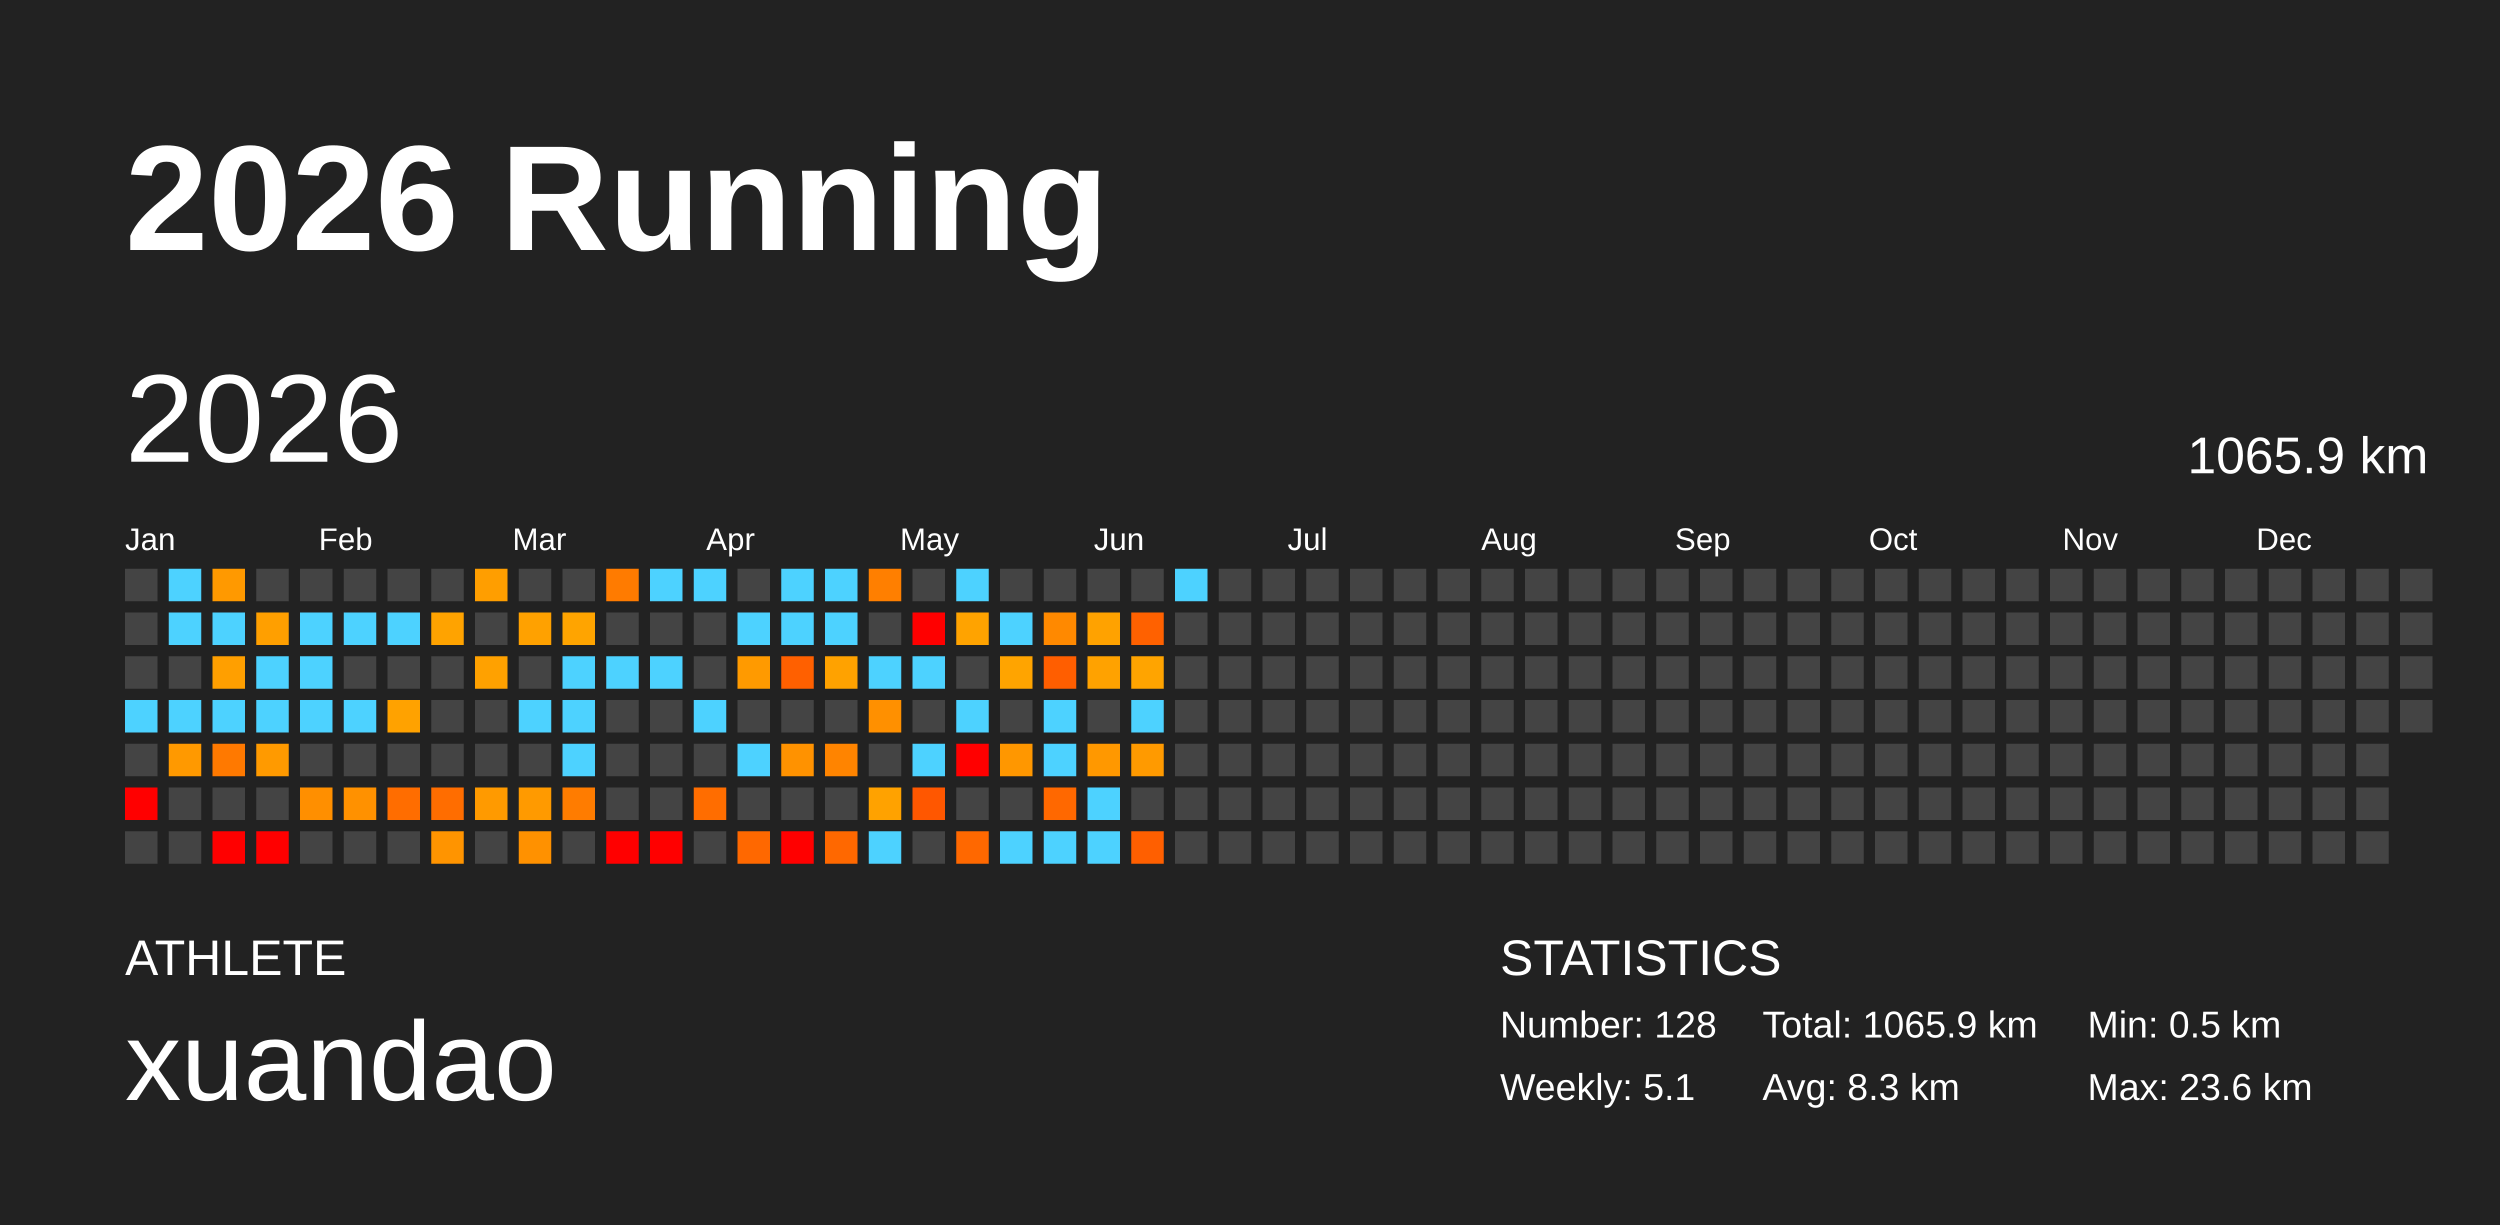
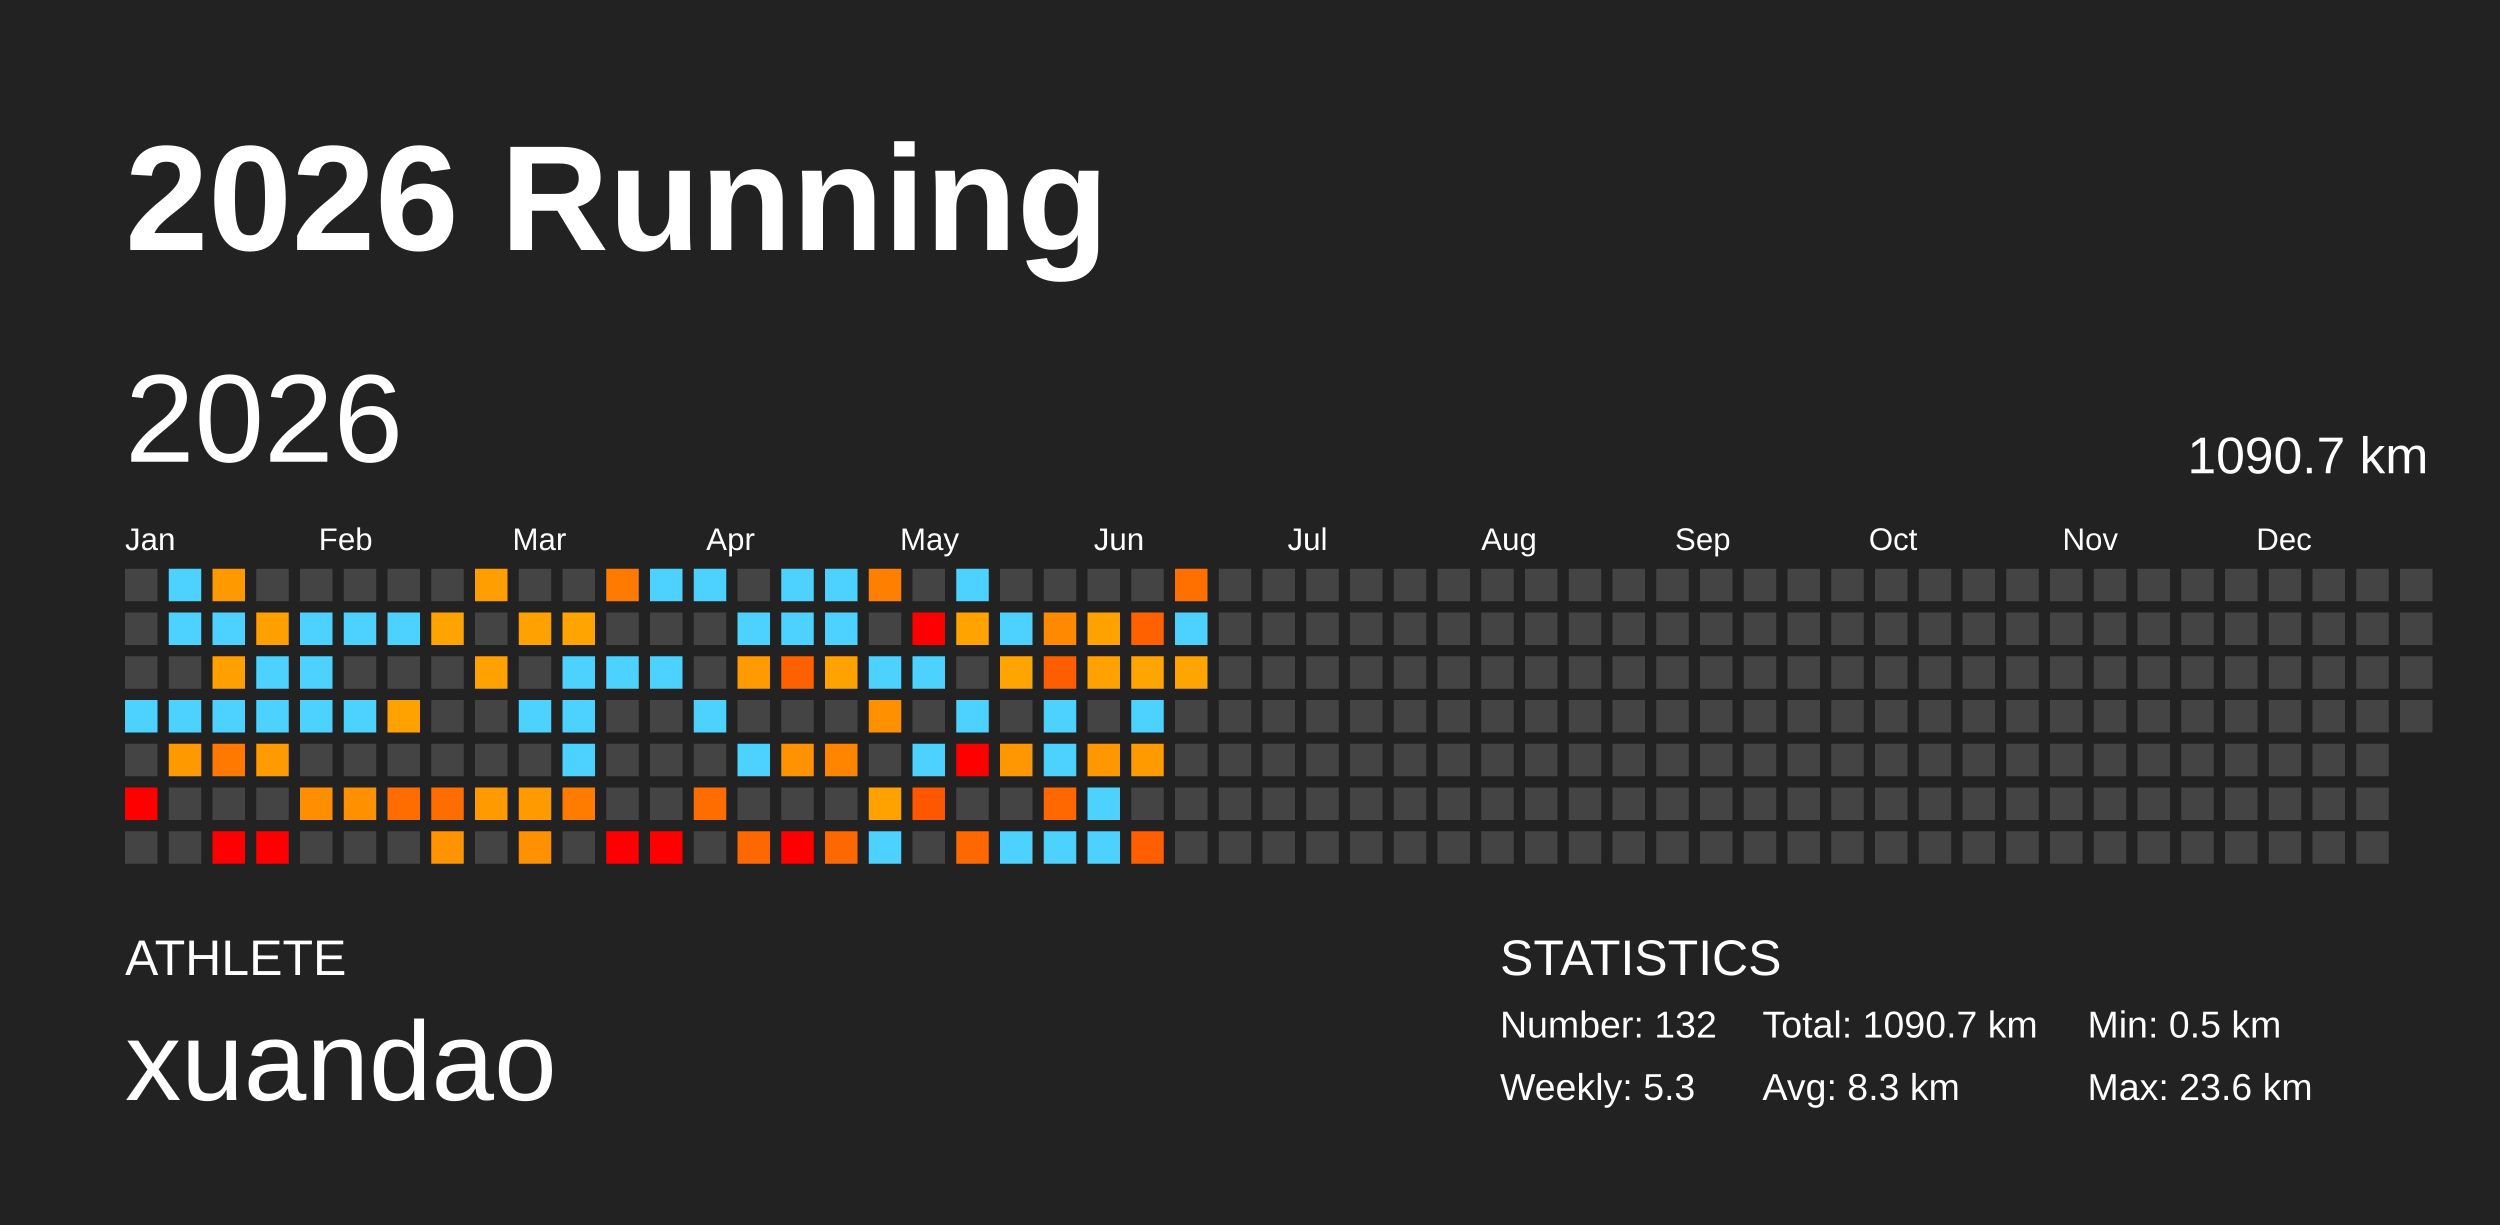
<svg xmlns="http://www.w3.org/2000/svg" baseProfile="full" height="98mm" version="1.1" viewBox="0,0,200,98" width="200mm">
  <defs />
  <rect fill="#222222" height="98" width="200" x="0" y="0" />
  <text fill="#FFFFFF" style="font-size:12px; font-family:Arial; font-weight:bold;" x="10" y="20">2026 Running</text>
  <text fill="#FFFFFF" style="font-size:4px; font-family:Arial" x="10" y="78">ATHLETE</text>
  <text fill="#FFFFFF" style="font-size:9px; font-family:Arial" x="10" y="88">xuandao</text>
  <text fill="#FFFFFF" style="font-size:4px; font-family:Arial" x="120" y="78">STATISTICS</text>
-   <text fill="#FFFFFF" style="font-size:3px; font-family:Arial" x="120" y="83">Number: 128</text>
-   <text fill="#FFFFFF" style="font-size:3px; font-family:Arial" x="120" y="88">Weekly: 5.1</text>
-   <text fill="#FFFFFF" style="font-size:3px; font-family:Arial" x="141" y="83">Total: 1065.9 km</text>
+   <text fill="#FFFFFF" style="font-size:3px; font-family:Arial" x="120" y="83">Number: 132</text>
+   <text fill="#FFFFFF" style="font-size:3px; font-family:Arial" x="120" y="88">Weekly: 5.3</text>
+   <text fill="#FFFFFF" style="font-size:3px; font-family:Arial" x="141" y="83">Total: 1090.7 km</text>
  <text fill="#FFFFFF" style="font-size:3px; font-family:Arial" x="141" y="88">Avg: 8.3 km</text>
  <text fill="#FFFFFF" style="font-size:3px; font-family:Arial" x="167" y="83">Min: 0.5 km</text>
  <text fill="#FFFFFF" style="font-size:3px; font-family:Arial" x="167" y="88">Max: 23.6 km</text>
  <text dominant-baseline="hanging" fill="#FFFFFF" style="font-size:10.0px; font-family:Arial;" x="10" y="30">2026</text>
-   <text dominant-baseline="hanging" fill="#FFFFFF" style="font-size:4.125px; font-family:Arial;" x="175" y="35">1065.9 km</text>
+   <text dominant-baseline="hanging" fill="#FFFFFF" style="font-size:4.125px; font-family:Arial;" x="175" y="35">1090.7 km</text>
  <text fill="#FFFFFF" style="font-size:2.5px; font-family:Arial" x="10.0" y="44">Jan</text>
  <text fill="#FFFFFF" style="font-size:2.5px; font-family:Arial" x="25.5" y="44">Feb</text>
  <text fill="#FFFFFF" style="font-size:2.5px; font-family:Arial" x="41.0" y="44">Mar</text>
  <text fill="#FFFFFF" style="font-size:2.5px; font-family:Arial" x="56.5" y="44">Apr</text>
  <text fill="#FFFFFF" style="font-size:2.5px; font-family:Arial" x="72.0" y="44">May</text>
  <text fill="#FFFFFF" style="font-size:2.5px; font-family:Arial" x="87.5" y="44">Jun</text>
  <text fill="#FFFFFF" style="font-size:2.5px; font-family:Arial" x="103.0" y="44">Jul</text>
  <text fill="#FFFFFF" style="font-size:2.5px; font-family:Arial" x="118.5" y="44">Aug</text>
  <text fill="#FFFFFF" style="font-size:2.5px; font-family:Arial" x="134.0" y="44">Sep</text>
  <text fill="#FFFFFF" style="font-size:2.5px; font-family:Arial" x="149.5" y="44">Oct</text>
  <text fill="#FFFFFF" style="font-size:2.5px; font-family:Arial" x="165.0" y="44">Nov</text>
  <text fill="#FFFFFF" style="font-size:2.5px; font-family:Arial" x="180.5" y="44">Dec</text>
  <rect fill="#444444" height="2.6" width="2.6" x="10.0" y="45.5" />
  <rect fill="#444444" height="2.6" width="2.6" x="10.0" y="49.0" />
  <rect fill="#444444" height="2.6" width="2.6" x="10.0" y="52.5" />
  <rect fill="#4dd2ff" height="2.6" width="2.6" x="10.0" y="56.0" />
  <rect fill="#444444" height="2.6" width="2.6" x="10.0" y="59.5" />
  <rect fill="red" height="2.6" width="2.6" x="10.0" y="63.0" />
  <rect fill="#444444" height="2.6" width="2.6" x="10.0" y="66.5" />
  <rect fill="#4dd2ff" height="2.6" width="2.6" x="13.5" y="45.5" />
  <rect fill="#4dd2ff" height="2.6" width="2.6" x="13.5" y="49.0" />
  <rect fill="#444444" height="2.6" width="2.6" x="13.5" y="52.5" />
  <rect fill="#4dd2ff" height="2.6" width="2.6" x="13.5" y="56.0" />
  <rect fill="#ff9900" height="2.6" width="2.6" x="13.5" y="59.5" />
  <rect fill="#444444" height="2.6" width="2.6" x="13.5" y="63.0" />
  <rect fill="#444444" height="2.6" width="2.6" x="13.5" y="66.5" />
  <rect fill="#ff9900" height="2.6" width="2.6" x="17.0" y="45.5" />
  <rect fill="#4dd2ff" height="2.6" width="2.6" x="17.0" y="49.0" />
  <rect fill="#ff9f00" height="2.6" width="2.6" x="17.0" y="52.5" />
  <rect fill="#4dd2ff" height="2.6" width="2.6" x="17.0" y="56.0" />
  <rect fill="#ff7900" height="2.6" width="2.6" x="17.0" y="59.5" />
  <rect fill="#444444" height="2.6" width="2.6" x="17.0" y="63.0" />
  <rect fill="red" height="2.6" width="2.6" x="17.0" y="66.5" />
  <rect fill="#444444" height="2.6" width="2.6" x="20.5" y="45.5" />
  <rect fill="#ff9f00" height="2.6" width="2.6" x="20.5" y="49.0" />
  <rect fill="#4dd2ff" height="2.6" width="2.6" x="20.5" y="52.5" />
  <rect fill="#4dd2ff" height="2.6" width="2.6" x="20.5" y="56.0" />
  <rect fill="#ff9a00" height="2.6" width="2.6" x="20.5" y="59.5" />
  <rect fill="#444444" height="2.6" width="2.6" x="20.5" y="63.0" />
  <rect fill="red" height="2.6" width="2.6" x="20.5" y="66.5" />
  <rect fill="#444444" height="2.6" width="2.6" x="24.0" y="45.5" />
  <rect fill="#4dd2ff" height="2.6" width="2.6" x="24.0" y="49.0" />
  <rect fill="#4dd2ff" height="2.6" width="2.6" x="24.0" y="52.5" />
  <rect fill="#4dd2ff" height="2.6" width="2.6" x="24.0" y="56.0" />
  <rect fill="#444444" height="2.6" width="2.6" x="24.0" y="59.5" />
  <rect fill="#ff8f00" height="2.6" width="2.6" x="24.0" y="63.0" />
  <rect fill="#444444" height="2.6" width="2.6" x="24.0" y="66.5" />
  <rect fill="#444444" height="2.6" width="2.6" x="27.5" y="45.5" />
  <rect fill="#4dd2ff" height="2.6" width="2.6" x="27.5" y="49.0" />
  <rect fill="#444444" height="2.6" width="2.6" x="27.5" y="52.5" />
  <rect fill="#4dd2ff" height="2.6" width="2.6" x="27.5" y="56.0" />
  <rect fill="#444444" height="2.6" width="2.6" x="27.5" y="59.5" />
  <rect fill="#ff9100" height="2.6" width="2.6" x="27.5" y="63.0" />
  <rect fill="#444444" height="2.6" width="2.6" x="27.5" y="66.5" />
  <rect fill="#444444" height="2.6" width="2.6" x="31.0" y="45.5" />
  <rect fill="#4dd2ff" height="2.6" width="2.6" x="31.0" y="49.0" />
  <rect fill="#444444" height="2.6" width="2.6" x="31.0" y="52.5" />
  <rect fill="#ffa200" height="2.6" width="2.6" x="31.0" y="56.0" />
  <rect fill="#444444" height="2.6" width="2.6" x="31.0" y="59.5" />
  <rect fill="#ff6d00" height="2.6" width="2.6" x="31.0" y="63.0" />
  <rect fill="#444444" height="2.6" width="2.6" x="31.0" y="66.5" />
  <rect fill="#444444" height="2.6" width="2.6" x="34.5" y="45.5" />
  <rect fill="#ffa300" height="2.6" width="2.6" x="34.5" y="49.0" />
  <rect fill="#444444" height="2.6" width="2.6" x="34.5" y="52.5" />
  <rect fill="#444444" height="2.6" width="2.6" x="34.5" y="56.0" />
  <rect fill="#444444" height="2.6" width="2.6" x="34.5" y="59.5" />
  <rect fill="#ff6d00" height="2.6" width="2.6" x="34.5" y="63.0" />
  <rect fill="#ff9400" height="2.6" width="2.6" x="34.5" y="66.5" />
  <rect fill="#ff9e00" height="2.6" width="2.6" x="38.0" y="45.5" />
  <rect fill="#444444" height="2.6" width="2.6" x="38.0" y="49.0" />
  <rect fill="#ffa100" height="2.6" width="2.6" x="38.0" y="52.5" />
  <rect fill="#444444" height="2.6" width="2.6" x="38.0" y="56.0" />
  <rect fill="#444444" height="2.6" width="2.6" x="38.0" y="59.5" />
  <rect fill="#ff9a00" height="2.6" width="2.6" x="38.0" y="63.0" />
  <rect fill="#444444" height="2.6" width="2.6" x="38.0" y="66.5" />
  <rect fill="#444444" height="2.6" width="2.6" x="41.5" y="45.5" />
  <rect fill="#ffa100" height="2.6" width="2.6" x="41.5" y="49.0" />
  <rect fill="#444444" height="2.6" width="2.6" x="41.5" y="52.5" />
  <rect fill="#4dd2ff" height="2.6" width="2.6" x="41.5" y="56.0" />
  <rect fill="#444444" height="2.6" width="2.6" x="41.5" y="59.5" />
  <rect fill="#ff9a00" height="2.6" width="2.6" x="41.5" y="63.0" />
  <rect fill="#ff9100" height="2.6" width="2.6" x="41.5" y="66.5" />
  <rect fill="#444444" height="2.6" width="2.6" x="45.0" y="45.5" />
  <rect fill="#ffa400" height="2.6" width="2.6" x="45.0" y="49.0" />
  <rect fill="#4dd2ff" height="2.6" width="2.6" x="45.0" y="52.5" />
  <rect fill="#4dd2ff" height="2.6" width="2.6" x="45.0" y="56.0" />
  <rect fill="#4dd2ff" height="2.6" width="2.6" x="45.0" y="59.5" />
  <rect fill="#ff7c00" height="2.6" width="2.6" x="45.0" y="63.0" />
  <rect fill="#444444" height="2.6" width="2.6" x="45.0" y="66.5" />
  <rect fill="#ff7b00" height="2.6" width="2.6" x="48.5" y="45.5" />
  <rect fill="#444444" height="2.6" width="2.6" x="48.5" y="49.0" />
  <rect fill="#4dd2ff" height="2.6" width="2.6" x="48.5" y="52.5" />
  <rect fill="#444444" height="2.6" width="2.6" x="48.5" y="56.0" />
  <rect fill="#444444" height="2.6" width="2.6" x="48.5" y="59.5" />
  <rect fill="#444444" height="2.6" width="2.6" x="48.5" y="63.0" />
  <rect fill="red" height="2.6" width="2.6" x="48.5" y="66.5" />
  <rect fill="#4dd2ff" height="2.6" width="2.6" x="52.0" y="45.5" />
  <rect fill="#444444" height="2.6" width="2.6" x="52.0" y="49.0" />
  <rect fill="#4dd2ff" height="2.6" width="2.6" x="52.0" y="52.5" />
  <rect fill="#444444" height="2.6" width="2.6" x="52.0" y="56.0" />
  <rect fill="#444444" height="2.6" width="2.6" x="52.0" y="59.5" />
  <rect fill="#444444" height="2.6" width="2.6" x="52.0" y="63.0" />
  <rect fill="red" height="2.6" width="2.6" x="52.0" y="66.5" />
  <rect fill="#4dd2ff" height="2.6" width="2.6" x="55.5" y="45.5" />
  <rect fill="#444444" height="2.6" width="2.6" x="55.5" y="49.0" />
  <rect fill="#444444" height="2.6" width="2.6" x="55.5" y="52.5" />
  <rect fill="#4dd2ff" height="2.6" width="2.6" x="55.5" y="56.0" />
  <rect fill="#444444" height="2.6" width="2.6" x="55.5" y="59.5" />
  <rect fill="#ff6d00" height="2.6" width="2.6" x="55.5" y="63.0" />
  <rect fill="#444444" height="2.6" width="2.6" x="55.5" y="66.5" />
  <rect fill="#444444" height="2.6" width="2.6" x="59.0" y="45.5" />
  <rect fill="#4dd2ff" height="2.6" width="2.6" x="59.0" y="49.0" />
  <rect fill="#ff9a00" height="2.6" width="2.6" x="59.0" y="52.5" />
  <rect fill="#444444" height="2.6" width="2.6" x="59.0" y="56.0" />
  <rect fill="#4dd2ff" height="2.6" width="2.6" x="59.0" y="59.5" />
  <rect fill="#444444" height="2.6" width="2.6" x="59.0" y="63.0" />
  <rect fill="#ff6800" height="2.6" width="2.6" x="59.0" y="66.5" />
  <rect fill="#4dd2ff" height="2.6" width="2.6" x="62.5" y="45.5" />
  <rect fill="#4dd2ff" height="2.6" width="2.6" x="62.5" y="49.0" />
  <rect fill="#ff6000" height="2.6" width="2.6" x="62.5" y="52.5" />
  <rect fill="#444444" height="2.6" width="2.6" x="62.5" y="56.0" />
  <rect fill="#ff9200" height="2.6" width="2.6" x="62.5" y="59.5" />
  <rect fill="#444444" height="2.6" width="2.6" x="62.5" y="63.0" />
  <rect fill="red" height="2.6" width="2.6" x="62.5" y="66.5" />
  <rect fill="#4dd2ff" height="2.6" width="2.6" x="66.0" y="45.5" />
  <rect fill="#4dd2ff" height="2.6" width="2.6" x="66.0" y="49.0" />
  <rect fill="#ffa200" height="2.6" width="2.6" x="66.0" y="52.5" />
  <rect fill="#444444" height="2.6" width="2.6" x="66.0" y="56.0" />
  <rect fill="#ff8400" height="2.6" width="2.6" x="66.0" y="59.5" />
  <rect fill="#444444" height="2.6" width="2.6" x="66.0" y="63.0" />
  <rect fill="#ff6800" height="2.6" width="2.6" x="66.0" y="66.5" />
  <rect fill="#ff7f00" height="2.6" width="2.6" x="69.5" y="45.5" />
  <rect fill="#444444" height="2.6" width="2.6" x="69.5" y="49.0" />
  <rect fill="#4dd2ff" height="2.6" width="2.6" x="69.5" y="52.5" />
  <rect fill="#ff9000" height="2.6" width="2.6" x="69.5" y="56.0" />
  <rect fill="#444444" height="2.6" width="2.6" x="69.5" y="59.5" />
  <rect fill="#ffa200" height="2.6" width="2.6" x="69.5" y="63.0" />
  <rect fill="#4dd2ff" height="2.6" width="2.6" x="69.5" y="66.5" />
  <rect fill="#444444" height="2.6" width="2.6" x="73.0" y="45.5" />
  <rect fill="red" height="2.6" width="2.6" x="73.0" y="49.0" />
  <rect fill="#4dd2ff" height="2.6" width="2.6" x="73.0" y="52.5" />
  <rect fill="#444444" height="2.6" width="2.6" x="73.0" y="56.0" />
  <rect fill="#4dd2ff" height="2.6" width="2.6" x="73.0" y="59.5" />
  <rect fill="#ff5700" height="2.6" width="2.6" x="73.0" y="63.0" />
  <rect fill="#444444" height="2.6" width="2.6" x="73.0" y="66.5" />
  <rect fill="#4dd2ff" height="2.6" width="2.6" x="76.5" y="45.5" />
  <rect fill="#ffa300" height="2.6" width="2.6" x="76.5" y="49.0" />
  <rect fill="#444444" height="2.6" width="2.6" x="76.5" y="52.5" />
  <rect fill="#4dd2ff" height="2.6" width="2.6" x="76.5" y="56.0" />
  <rect fill="red" height="2.6" width="2.6" x="76.5" y="59.5" />
  <rect fill="#444444" height="2.6" width="2.6" x="76.5" y="63.0" />
  <rect fill="#ff6800" height="2.6" width="2.6" x="76.5" y="66.5" />
  <rect fill="#444444" height="2.6" width="2.6" x="80.0" y="45.5" />
  <rect fill="#4dd2ff" height="2.6" width="2.6" x="80.0" y="49.0" />
  <rect fill="#ffa400" height="2.6" width="2.6" x="80.0" y="52.5" />
  <rect fill="#444444" height="2.6" width="2.6" x="80.0" y="56.0" />
  <rect fill="#ff9700" height="2.6" width="2.6" x="80.0" y="59.5" />
  <rect fill="#444444" height="2.6" width="2.6" x="80.0" y="63.0" />
  <rect fill="#4dd2ff" height="2.6" width="2.6" x="80.0" y="66.5" />
  <rect fill="#444444" height="2.6" width="2.6" x="83.5" y="45.5" />
  <rect fill="#ff8900" height="2.6" width="2.6" x="83.5" y="49.0" />
  <rect fill="#ff5e00" height="2.6" width="2.6" x="83.5" y="52.5" />
  <rect fill="#4dd2ff" height="2.6" width="2.6" x="83.5" y="56.0" />
  <rect fill="#4dd2ff" height="2.6" width="2.6" x="83.5" y="59.5" />
  <rect fill="#ff6800" height="2.6" width="2.6" x="83.5" y="63.0" />
  <rect fill="#4dd2ff" height="2.6" width="2.6" x="83.5" y="66.5" />
  <rect fill="#444444" height="2.6" width="2.6" x="87.0" y="45.5" />
  <rect fill="#ffa200" height="2.6" width="2.6" x="87.0" y="49.0" />
  <rect fill="#ffa200" height="2.6" width="2.6" x="87.0" y="52.5" />
  <rect fill="#444444" height="2.6" width="2.6" x="87.0" y="56.0" />
  <rect fill="#ff9800" height="2.6" width="2.6" x="87.0" y="59.5" />
  <rect fill="#4dd2ff" height="2.6" width="2.6" x="87.0" y="63.0" />
  <rect fill="#4dd2ff" height="2.6" width="2.6" x="87.0" y="66.5" />
  <rect fill="#444444" height="2.6" width="2.6" x="90.5" y="45.5" />
  <rect fill="#ff6100" height="2.6" width="2.6" x="90.5" y="49.0" />
  <rect fill="#ffa400" height="2.6" width="2.6" x="90.5" y="52.5" />
  <rect fill="#4dd2ff" height="2.6" width="2.6" x="90.5" y="56.0" />
  <rect fill="#ff9a00" height="2.6" width="2.6" x="90.5" y="59.5" />
  <rect fill="#444444" height="2.6" width="2.6" x="90.5" y="63.0" />
  <rect fill="#ff5f00" height="2.6" width="2.6" x="90.5" y="66.5" />
-   <rect fill="#4dd2ff" height="2.6" width="2.6" x="94.0" y="45.5" />
-   <rect fill="#444444" height="2.6" width="2.6" x="94.0" y="49.0" />
-   <rect fill="#444444" height="2.6" width="2.6" x="94.0" y="52.5" />
+   <rect fill="#ff7000" height="2.6" width="2.6" x="94.0" y="45.5" />
+   <rect fill="#4dd2ff" height="2.6" width="2.6" x="94.0" y="49.0" />
+   <rect fill="#ffa400" height="2.6" width="2.6" x="94.0" y="52.5" />
  <rect fill="#444444" height="2.6" width="2.6" x="94.0" y="56.0" />
  <rect fill="#444444" height="2.6" width="2.6" x="94.0" y="59.5" />
  <rect fill="#444444" height="2.6" width="2.6" x="94.0" y="63.0" />
  <rect fill="#444444" height="2.6" width="2.6" x="94.0" y="66.5" />
  <rect fill="#444444" height="2.6" width="2.6" x="97.5" y="45.5" />
  <rect fill="#444444" height="2.6" width="2.6" x="97.5" y="49.0" />
  <rect fill="#444444" height="2.6" width="2.6" x="97.5" y="52.5" />
  <rect fill="#444444" height="2.6" width="2.6" x="97.5" y="56.0" />
  <rect fill="#444444" height="2.6" width="2.6" x="97.5" y="59.5" />
  <rect fill="#444444" height="2.6" width="2.6" x="97.5" y="63.0" />
  <rect fill="#444444" height="2.6" width="2.6" x="97.5" y="66.5" />
  <rect fill="#444444" height="2.6" width="2.6" x="101.0" y="45.5" />
  <rect fill="#444444" height="2.6" width="2.6" x="101.0" y="49.0" />
  <rect fill="#444444" height="2.6" width="2.6" x="101.0" y="52.5" />
  <rect fill="#444444" height="2.6" width="2.6" x="101.0" y="56.0" />
  <rect fill="#444444" height="2.6" width="2.6" x="101.0" y="59.5" />
  <rect fill="#444444" height="2.6" width="2.6" x="101.0" y="63.0" />
  <rect fill="#444444" height="2.6" width="2.6" x="101.0" y="66.5" />
  <rect fill="#444444" height="2.6" width="2.6" x="104.5" y="45.5" />
  <rect fill="#444444" height="2.6" width="2.6" x="104.5" y="49.0" />
  <rect fill="#444444" height="2.6" width="2.6" x="104.5" y="52.5" />
  <rect fill="#444444" height="2.6" width="2.6" x="104.5" y="56.0" />
  <rect fill="#444444" height="2.6" width="2.6" x="104.5" y="59.5" />
  <rect fill="#444444" height="2.6" width="2.6" x="104.5" y="63.0" />
  <rect fill="#444444" height="2.6" width="2.6" x="104.5" y="66.5" />
  <rect fill="#444444" height="2.6" width="2.6" x="108.0" y="45.5" />
  <rect fill="#444444" height="2.6" width="2.6" x="108.0" y="49.0" />
  <rect fill="#444444" height="2.6" width="2.6" x="108.0" y="52.5" />
  <rect fill="#444444" height="2.6" width="2.6" x="108.0" y="56.0" />
  <rect fill="#444444" height="2.6" width="2.6" x="108.0" y="59.5" />
  <rect fill="#444444" height="2.6" width="2.6" x="108.0" y="63.0" />
  <rect fill="#444444" height="2.6" width="2.6" x="108.0" y="66.5" />
  <rect fill="#444444" height="2.6" width="2.6" x="111.5" y="45.5" />
  <rect fill="#444444" height="2.6" width="2.6" x="111.5" y="49.0" />
  <rect fill="#444444" height="2.6" width="2.6" x="111.5" y="52.5" />
  <rect fill="#444444" height="2.6" width="2.6" x="111.5" y="56.0" />
  <rect fill="#444444" height="2.6" width="2.6" x="111.5" y="59.5" />
  <rect fill="#444444" height="2.6" width="2.6" x="111.5" y="63.0" />
  <rect fill="#444444" height="2.6" width="2.6" x="111.5" y="66.5" />
  <rect fill="#444444" height="2.6" width="2.6" x="115.0" y="45.5" />
  <rect fill="#444444" height="2.6" width="2.6" x="115.0" y="49.0" />
  <rect fill="#444444" height="2.6" width="2.6" x="115.0" y="52.5" />
  <rect fill="#444444" height="2.6" width="2.6" x="115.0" y="56.0" />
  <rect fill="#444444" height="2.6" width="2.6" x="115.0" y="59.5" />
  <rect fill="#444444" height="2.6" width="2.6" x="115.0" y="63.0" />
  <rect fill="#444444" height="2.6" width="2.6" x="115.0" y="66.5" />
  <rect fill="#444444" height="2.6" width="2.6" x="118.5" y="45.5" />
  <rect fill="#444444" height="2.6" width="2.6" x="118.5" y="49.0" />
  <rect fill="#444444" height="2.6" width="2.6" x="118.5" y="52.5" />
  <rect fill="#444444" height="2.6" width="2.6" x="118.5" y="56.0" />
  <rect fill="#444444" height="2.6" width="2.6" x="118.5" y="59.5" />
  <rect fill="#444444" height="2.6" width="2.6" x="118.5" y="63.0" />
  <rect fill="#444444" height="2.6" width="2.6" x="118.5" y="66.5" />
  <rect fill="#444444" height="2.6" width="2.6" x="122.0" y="45.5" />
  <rect fill="#444444" height="2.6" width="2.6" x="122.0" y="49.0" />
  <rect fill="#444444" height="2.6" width="2.6" x="122.0" y="52.5" />
  <rect fill="#444444" height="2.6" width="2.6" x="122.0" y="56.0" />
  <rect fill="#444444" height="2.6" width="2.6" x="122.0" y="59.5" />
  <rect fill="#444444" height="2.6" width="2.6" x="122.0" y="63.0" />
  <rect fill="#444444" height="2.6" width="2.6" x="122.0" y="66.5" />
  <rect fill="#444444" height="2.6" width="2.6" x="125.5" y="45.5" />
  <rect fill="#444444" height="2.6" width="2.6" x="125.5" y="49.0" />
  <rect fill="#444444" height="2.6" width="2.6" x="125.5" y="52.5" />
  <rect fill="#444444" height="2.6" width="2.6" x="125.5" y="56.0" />
  <rect fill="#444444" height="2.6" width="2.6" x="125.5" y="59.5" />
  <rect fill="#444444" height="2.6" width="2.6" x="125.5" y="63.0" />
  <rect fill="#444444" height="2.6" width="2.6" x="125.5" y="66.5" />
  <rect fill="#444444" height="2.6" width="2.6" x="129.0" y="45.5" />
  <rect fill="#444444" height="2.6" width="2.6" x="129.0" y="49.0" />
  <rect fill="#444444" height="2.6" width="2.6" x="129.0" y="52.5" />
  <rect fill="#444444" height="2.6" width="2.6" x="129.0" y="56.0" />
  <rect fill="#444444" height="2.6" width="2.6" x="129.0" y="59.5" />
  <rect fill="#444444" height="2.6" width="2.6" x="129.0" y="63.0" />
  <rect fill="#444444" height="2.6" width="2.6" x="129.0" y="66.5" />
  <rect fill="#444444" height="2.6" width="2.6" x="132.5" y="45.5" />
  <rect fill="#444444" height="2.6" width="2.6" x="132.5" y="49.0" />
  <rect fill="#444444" height="2.6" width="2.6" x="132.5" y="52.5" />
  <rect fill="#444444" height="2.6" width="2.6" x="132.5" y="56.0" />
  <rect fill="#444444" height="2.6" width="2.6" x="132.5" y="59.5" />
  <rect fill="#444444" height="2.6" width="2.6" x="132.5" y="63.0" />
  <rect fill="#444444" height="2.6" width="2.6" x="132.5" y="66.5" />
  <rect fill="#444444" height="2.6" width="2.6" x="136.0" y="45.5" />
  <rect fill="#444444" height="2.6" width="2.6" x="136.0" y="49.0" />
  <rect fill="#444444" height="2.6" width="2.6" x="136.0" y="52.5" />
  <rect fill="#444444" height="2.6" width="2.6" x="136.0" y="56.0" />
  <rect fill="#444444" height="2.6" width="2.6" x="136.0" y="59.5" />
  <rect fill="#444444" height="2.6" width="2.6" x="136.0" y="63.0" />
  <rect fill="#444444" height="2.6" width="2.6" x="136.0" y="66.5" />
  <rect fill="#444444" height="2.6" width="2.6" x="139.5" y="45.5" />
  <rect fill="#444444" height="2.6" width="2.6" x="139.5" y="49.0" />
  <rect fill="#444444" height="2.6" width="2.6" x="139.5" y="52.5" />
  <rect fill="#444444" height="2.6" width="2.6" x="139.5" y="56.0" />
  <rect fill="#444444" height="2.6" width="2.6" x="139.5" y="59.5" />
  <rect fill="#444444" height="2.6" width="2.6" x="139.5" y="63.0" />
  <rect fill="#444444" height="2.6" width="2.6" x="139.5" y="66.5" />
  <rect fill="#444444" height="2.6" width="2.6" x="143.0" y="45.5" />
  <rect fill="#444444" height="2.6" width="2.6" x="143.0" y="49.0" />
  <rect fill="#444444" height="2.6" width="2.6" x="143.0" y="52.5" />
  <rect fill="#444444" height="2.6" width="2.6" x="143.0" y="56.0" />
  <rect fill="#444444" height="2.6" width="2.6" x="143.0" y="59.5" />
  <rect fill="#444444" height="2.6" width="2.6" x="143.0" y="63.0" />
  <rect fill="#444444" height="2.6" width="2.6" x="143.0" y="66.5" />
  <rect fill="#444444" height="2.6" width="2.6" x="146.5" y="45.5" />
  <rect fill="#444444" height="2.6" width="2.6" x="146.5" y="49.0" />
  <rect fill="#444444" height="2.6" width="2.6" x="146.5" y="52.5" />
  <rect fill="#444444" height="2.6" width="2.6" x="146.5" y="56.0" />
  <rect fill="#444444" height="2.6" width="2.6" x="146.5" y="59.5" />
  <rect fill="#444444" height="2.6" width="2.6" x="146.5" y="63.0" />
  <rect fill="#444444" height="2.6" width="2.6" x="146.5" y="66.5" />
  <rect fill="#444444" height="2.6" width="2.6" x="150.0" y="45.5" />
  <rect fill="#444444" height="2.6" width="2.6" x="150.0" y="49.0" />
  <rect fill="#444444" height="2.6" width="2.6" x="150.0" y="52.5" />
  <rect fill="#444444" height="2.6" width="2.6" x="150.0" y="56.0" />
  <rect fill="#444444" height="2.6" width="2.6" x="150.0" y="59.5" />
  <rect fill="#444444" height="2.6" width="2.6" x="150.0" y="63.0" />
  <rect fill="#444444" height="2.6" width="2.6" x="150.0" y="66.5" />
  <rect fill="#444444" height="2.6" width="2.6" x="153.5" y="45.5" />
  <rect fill="#444444" height="2.6" width="2.6" x="153.5" y="49.0" />
  <rect fill="#444444" height="2.6" width="2.6" x="153.5" y="52.5" />
  <rect fill="#444444" height="2.6" width="2.6" x="153.5" y="56.0" />
  <rect fill="#444444" height="2.6" width="2.6" x="153.5" y="59.5" />
  <rect fill="#444444" height="2.6" width="2.6" x="153.5" y="63.0" />
  <rect fill="#444444" height="2.6" width="2.6" x="153.5" y="66.5" />
  <rect fill="#444444" height="2.6" width="2.6" x="157.0" y="45.5" />
  <rect fill="#444444" height="2.6" width="2.6" x="157.0" y="49.0" />
  <rect fill="#444444" height="2.6" width="2.6" x="157.0" y="52.5" />
  <rect fill="#444444" height="2.6" width="2.6" x="157.0" y="56.0" />
  <rect fill="#444444" height="2.6" width="2.6" x="157.0" y="59.5" />
  <rect fill="#444444" height="2.6" width="2.6" x="157.0" y="63.0" />
  <rect fill="#444444" height="2.6" width="2.6" x="157.0" y="66.5" />
  <rect fill="#444444" height="2.6" width="2.6" x="160.5" y="45.5" />
  <rect fill="#444444" height="2.6" width="2.6" x="160.5" y="49.0" />
  <rect fill="#444444" height="2.6" width="2.6" x="160.5" y="52.5" />
  <rect fill="#444444" height="2.6" width="2.6" x="160.5" y="56.0" />
  <rect fill="#444444" height="2.6" width="2.6" x="160.5" y="59.5" />
  <rect fill="#444444" height="2.6" width="2.6" x="160.5" y="63.0" />
  <rect fill="#444444" height="2.6" width="2.6" x="160.5" y="66.5" />
  <rect fill="#444444" height="2.6" width="2.6" x="164.0" y="45.5" />
  <rect fill="#444444" height="2.6" width="2.6" x="164.0" y="49.0" />
  <rect fill="#444444" height="2.6" width="2.6" x="164.0" y="52.5" />
  <rect fill="#444444" height="2.6" width="2.6" x="164.0" y="56.0" />
  <rect fill="#444444" height="2.6" width="2.6" x="164.0" y="59.5" />
  <rect fill="#444444" height="2.6" width="2.6" x="164.0" y="63.0" />
  <rect fill="#444444" height="2.6" width="2.6" x="164.0" y="66.5" />
  <rect fill="#444444" height="2.6" width="2.6" x="167.5" y="45.5" />
  <rect fill="#444444" height="2.6" width="2.6" x="167.5" y="49.0" />
  <rect fill="#444444" height="2.6" width="2.6" x="167.5" y="52.5" />
  <rect fill="#444444" height="2.6" width="2.6" x="167.5" y="56.0" />
  <rect fill="#444444" height="2.6" width="2.6" x="167.5" y="59.5" />
  <rect fill="#444444" height="2.6" width="2.6" x="167.5" y="63.0" />
  <rect fill="#444444" height="2.6" width="2.6" x="167.5" y="66.5" />
  <rect fill="#444444" height="2.6" width="2.6" x="171.0" y="45.5" />
  <rect fill="#444444" height="2.6" width="2.6" x="171.0" y="49.0" />
  <rect fill="#444444" height="2.6" width="2.6" x="171.0" y="52.5" />
  <rect fill="#444444" height="2.6" width="2.6" x="171.0" y="56.0" />
  <rect fill="#444444" height="2.6" width="2.6" x="171.0" y="59.5" />
  <rect fill="#444444" height="2.6" width="2.6" x="171.0" y="63.0" />
  <rect fill="#444444" height="2.6" width="2.6" x="171.0" y="66.5" />
  <rect fill="#444444" height="2.6" width="2.6" x="174.5" y="45.5" />
  <rect fill="#444444" height="2.6" width="2.6" x="174.5" y="49.0" />
  <rect fill="#444444" height="2.6" width="2.6" x="174.5" y="52.5" />
  <rect fill="#444444" height="2.6" width="2.6" x="174.5" y="56.0" />
  <rect fill="#444444" height="2.6" width="2.6" x="174.5" y="59.5" />
  <rect fill="#444444" height="2.6" width="2.6" x="174.5" y="63.0" />
  <rect fill="#444444" height="2.6" width="2.6" x="174.5" y="66.5" />
  <rect fill="#444444" height="2.6" width="2.6" x="178.0" y="45.5" />
  <rect fill="#444444" height="2.6" width="2.6" x="178.0" y="49.0" />
  <rect fill="#444444" height="2.6" width="2.6" x="178.0" y="52.5" />
  <rect fill="#444444" height="2.6" width="2.6" x="178.0" y="56.0" />
  <rect fill="#444444" height="2.6" width="2.6" x="178.0" y="59.5" />
  <rect fill="#444444" height="2.6" width="2.6" x="178.0" y="63.0" />
  <rect fill="#444444" height="2.6" width="2.6" x="178.0" y="66.5" />
  <rect fill="#444444" height="2.6" width="2.6" x="181.5" y="45.5" />
  <rect fill="#444444" height="2.6" width="2.6" x="181.5" y="49.0" />
  <rect fill="#444444" height="2.6" width="2.6" x="181.5" y="52.5" />
  <rect fill="#444444" height="2.6" width="2.6" x="181.5" y="56.0" />
  <rect fill="#444444" height="2.6" width="2.6" x="181.5" y="59.5" />
  <rect fill="#444444" height="2.6" width="2.6" x="181.5" y="63.0" />
  <rect fill="#444444" height="2.6" width="2.6" x="181.5" y="66.5" />
  <rect fill="#444444" height="2.6" width="2.6" x="185.0" y="45.5" />
  <rect fill="#444444" height="2.6" width="2.6" x="185.0" y="49.0" />
  <rect fill="#444444" height="2.6" width="2.6" x="185.0" y="52.5" />
  <rect fill="#444444" height="2.6" width="2.6" x="185.0" y="56.0" />
  <rect fill="#444444" height="2.6" width="2.6" x="185.0" y="59.5" />
  <rect fill="#444444" height="2.6" width="2.6" x="185.0" y="63.0" />
  <rect fill="#444444" height="2.6" width="2.6" x="185.0" y="66.5" />
  <rect fill="#444444" height="2.6" width="2.6" x="188.5" y="45.5" />
  <rect fill="#444444" height="2.6" width="2.6" x="188.5" y="49.0" />
  <rect fill="#444444" height="2.6" width="2.6" x="188.5" y="52.5" />
  <rect fill="#444444" height="2.6" width="2.6" x="188.5" y="56.0" />
  <rect fill="#444444" height="2.6" width="2.6" x="188.5" y="59.5" />
  <rect fill="#444444" height="2.6" width="2.6" x="188.5" y="63.0" />
  <rect fill="#444444" height="2.6" width="2.6" x="188.5" y="66.5" />
  <rect fill="#444444" height="2.6" width="2.6" x="192.0" y="45.5" />
  <rect fill="#444444" height="2.6" width="2.6" x="192.0" y="49.0" />
  <rect fill="#444444" height="2.6" width="2.6" x="192.0" y="52.5" />
  <rect fill="#444444" height="2.6" width="2.6" x="192.0" y="56.0" />
</svg>
